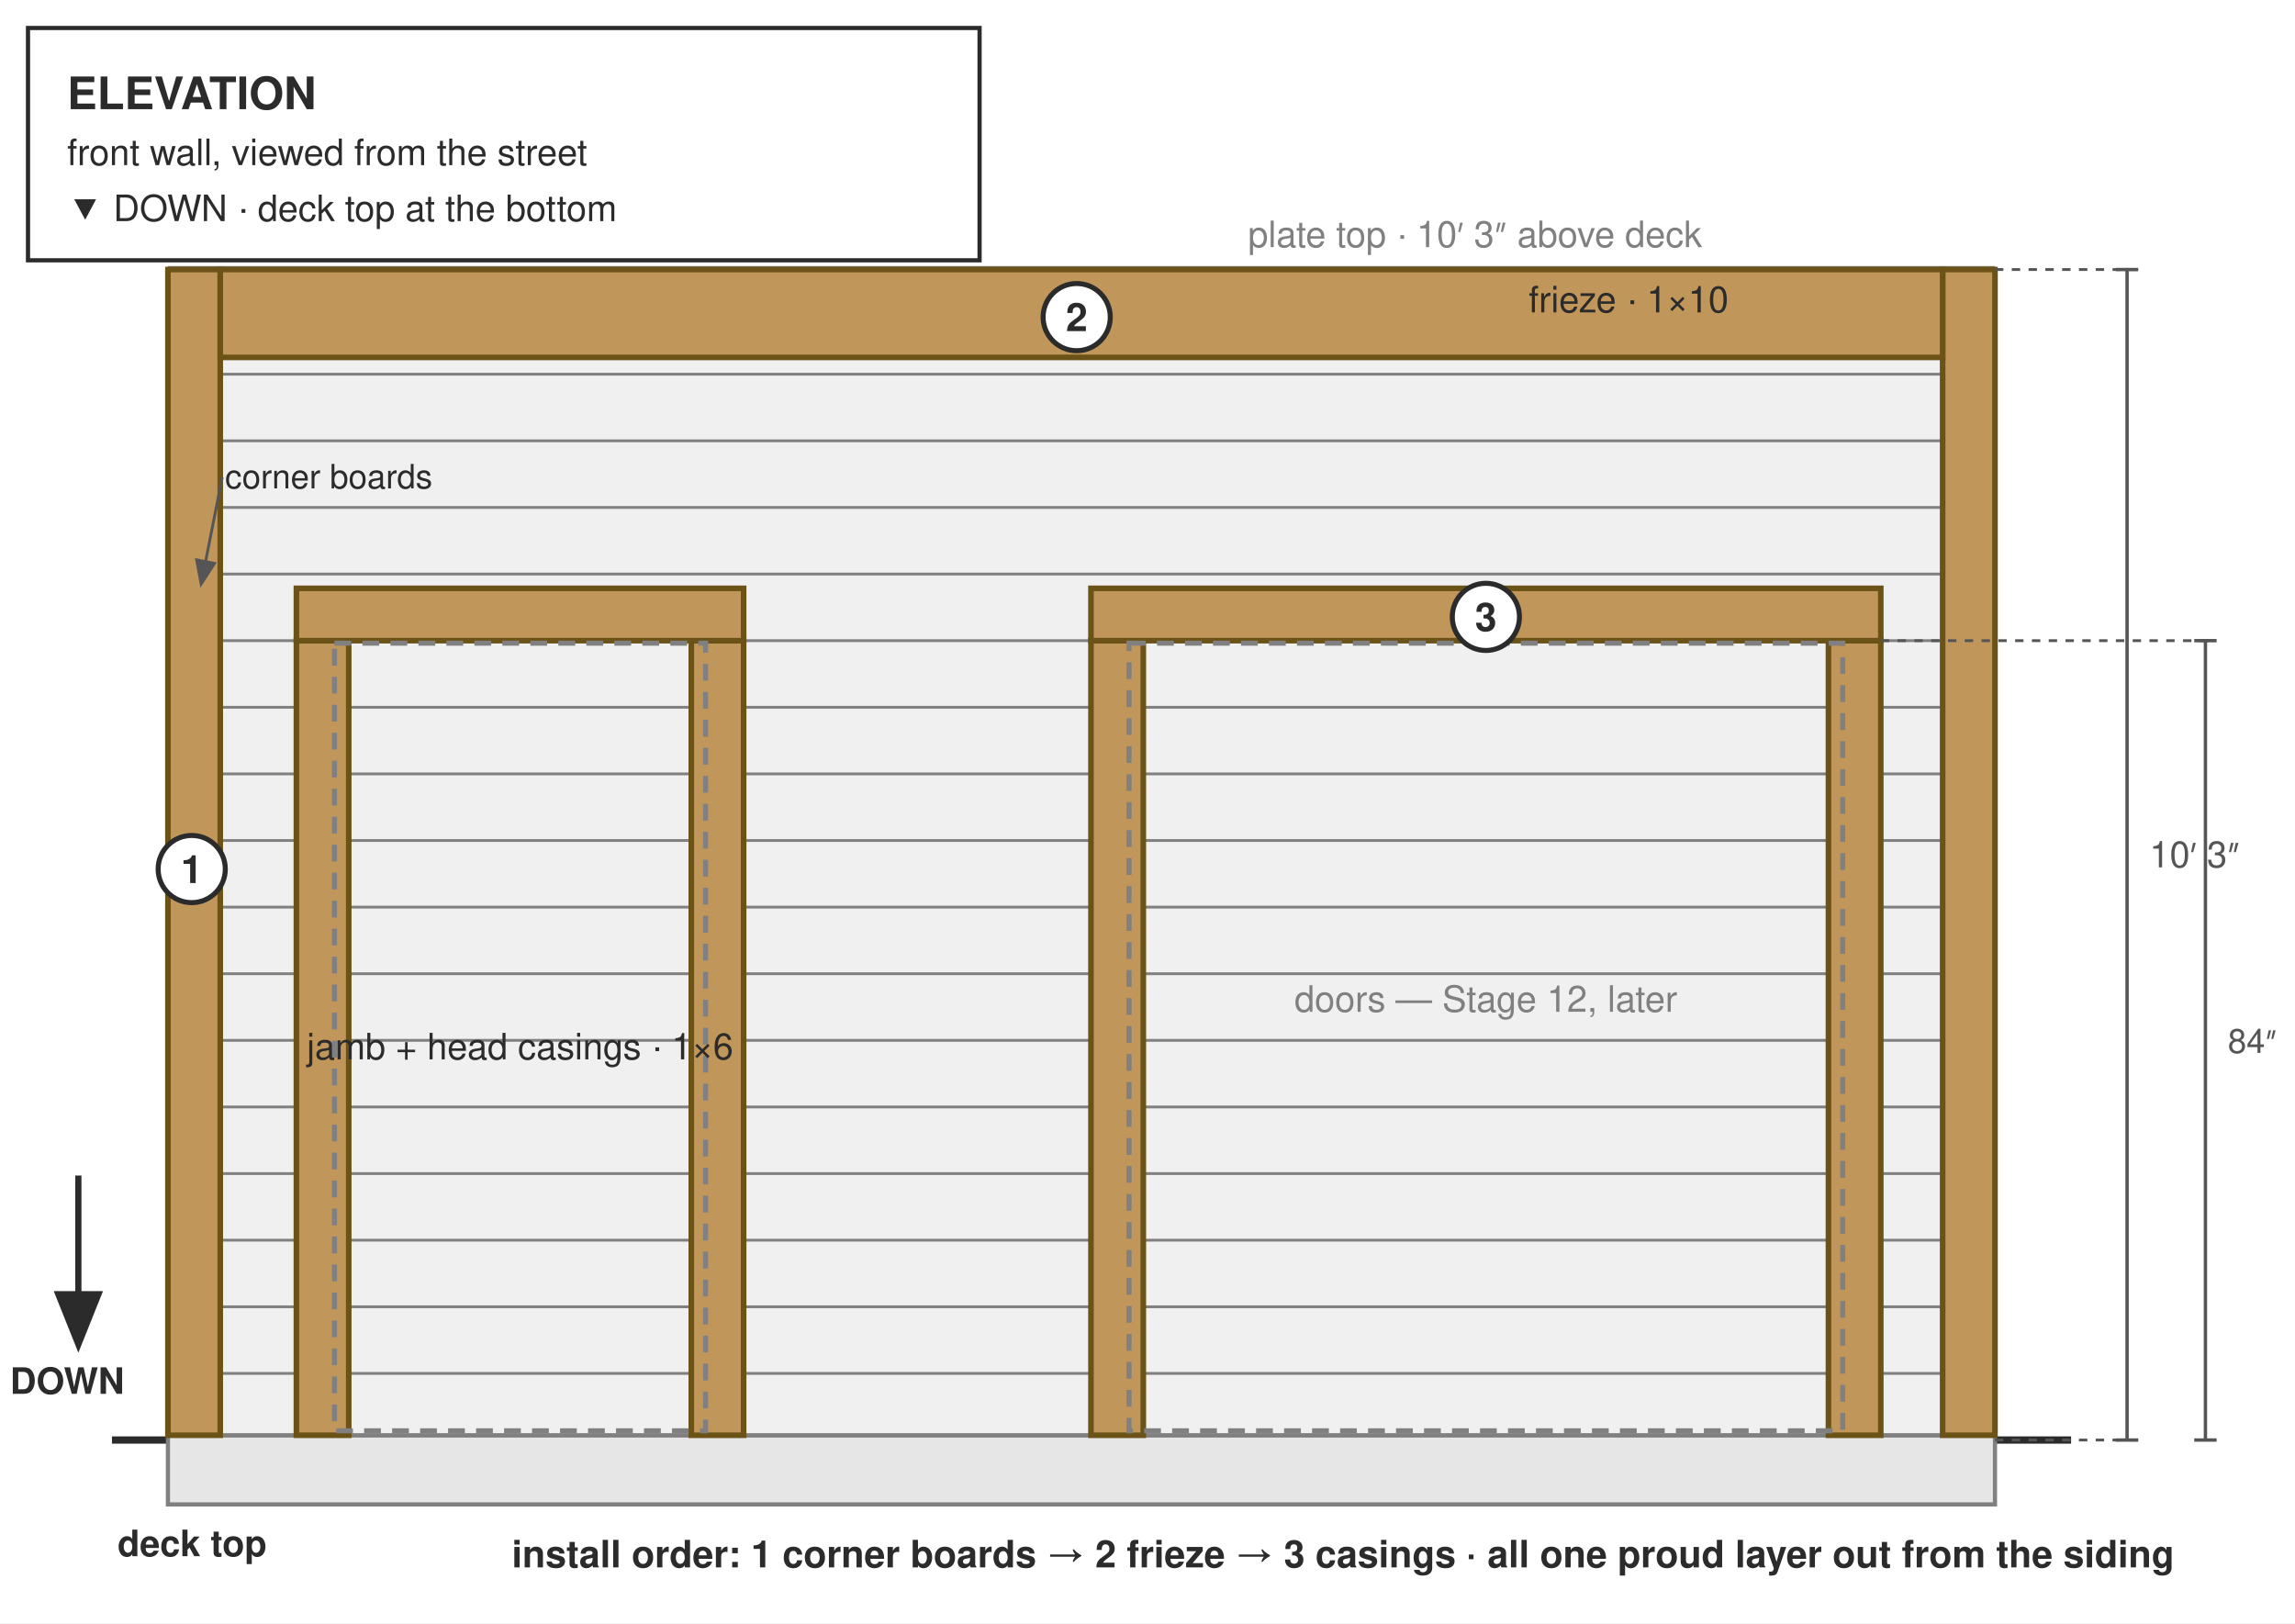
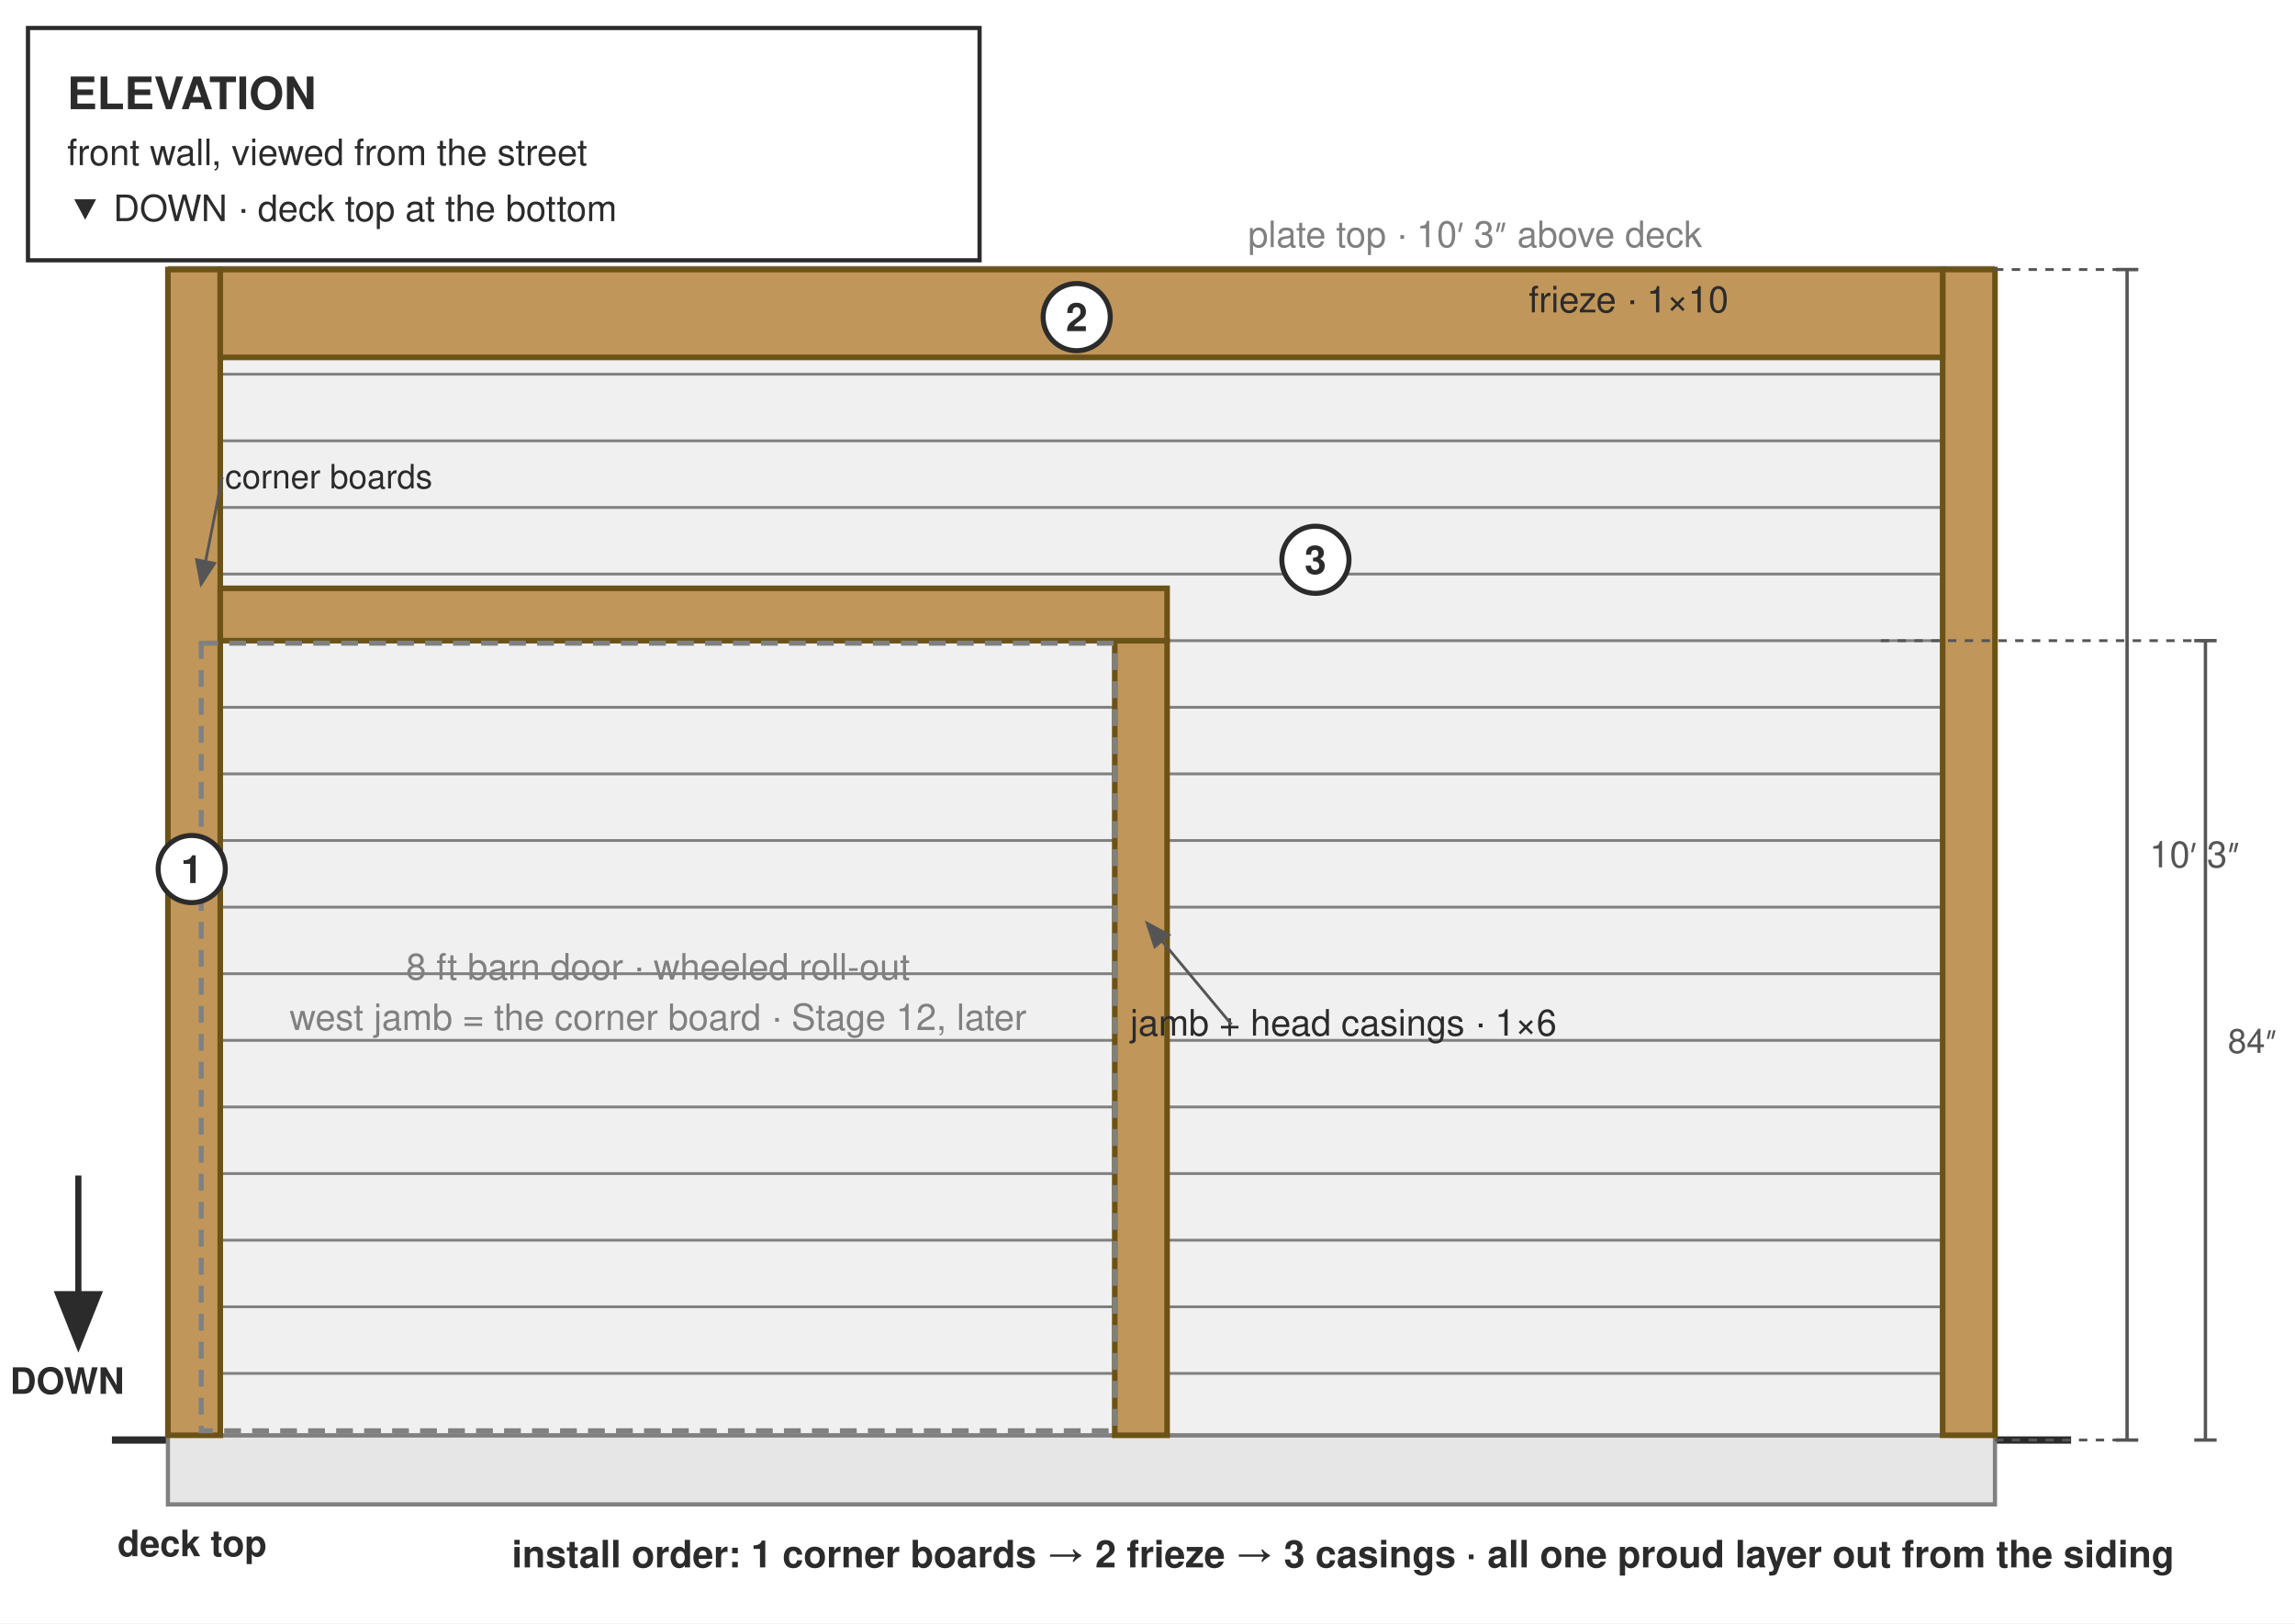
<svg xmlns="http://www.w3.org/2000/svg" viewBox="0 0 820 580" font-family="Helvetica, Arial, sans-serif">
  <defs>
    <marker id="arr" markerWidth="10" markerHeight="8" refX="8.5" refY="4" orient="auto">
      <path d="M0,0 L10,4 L0,8 z" fill="#2b2b2b" />
    </marker>
    <marker id="arrd" markerWidth="10" markerHeight="8" refX="8.5" refY="4" orient="auto">
      <path d="M0,0 L10,4 L0,8 z" fill="#555555" />
    </marker>
    <pattern id="hatch" width="8" height="8" patternUnits="userSpaceOnUse" patternTransform="rotate(45)">
      <line x1="0" y1="0" x2="0" y2="8" stroke="#4a4a4a" stroke-width="1" opacity="0.45" />
    </pattern>
    <pattern id="hatchgrey" width="8" height="8" patternUnits="userSpaceOnUse" patternTransform="rotate(45)">
      <line x1="0" y1="0" x2="0" y2="8" stroke="#8a8a8a" stroke-width="1" opacity="0.6" />
    </pattern>
  </defs>
  <rect width="820" height="580" fill="#ffffff" />
  <rect x="10.0" y="10.0" width="340.0" height="83.0" fill="#ffffff" stroke="#2b2b2b" stroke-width="1.5" />
  <text x="24.0" y="39.0" font-size="16" text-anchor="start" font-weight="bold" fill="#2b2b2b">ELEVATION</text>
  <text x="24.0" y="59.0" font-size="13" text-anchor="start" font-weight="normal" fill="#2b2b2b">front wall, viewed from the street</text>
  <text x="24.0" y="79.0" font-size="13" text-anchor="start" font-weight="normal" fill="#2b2b2b">▼ DOWN · deck top at the bottom</text>
  <line x1="40.0" y1="514.5" x2="740.0" y2="514.5" stroke="#2b2b2b" stroke-width="2.6" />
  <text x="42.0" y="556.0" font-size="13" text-anchor="start" font-weight="bold" fill="#2b2b2b">deck top</text>
  <rect x="60.0" y="512.8" width="652.8" height="24.7" fill="#e6e6e6" stroke="#808080" stroke-width="1.5" />
  <rect x="60.0" y="127.8" width="652.8" height="385.0" fill="#f0f0f0" stroke="#808080" stroke-width="1.5" />
  <line x1="60.0" y1="490.7" x2="712.8" y2="490.7" stroke="#808080" stroke-width="1" />
  <line x1="60.0" y1="466.9" x2="712.8" y2="466.9" stroke="#808080" stroke-width="1" />
  <line x1="60.0" y1="443.1" x2="712.8" y2="443.1" stroke="#808080" stroke-width="1" />
  <line x1="60.0" y1="419.3" x2="712.8" y2="419.3" stroke="#808080" stroke-width="1" />
  <line x1="60.0" y1="395.5" x2="712.8" y2="395.5" stroke="#808080" stroke-width="1" />
  <line x1="60.0" y1="371.7" x2="712.8" y2="371.7" stroke="#808080" stroke-width="1" />
  <line x1="60.0" y1="347.9" x2="712.8" y2="347.9" stroke="#808080" stroke-width="1" />
  <line x1="60.0" y1="324.1" x2="712.8" y2="324.1" stroke="#808080" stroke-width="1" />
  <line x1="60.0" y1="300.3" x2="712.8" y2="300.3" stroke="#808080" stroke-width="1" />
  <line x1="60.0" y1="276.5" x2="712.8" y2="276.5" stroke="#808080" stroke-width="1" />
  <line x1="60.0" y1="252.7" x2="712.8" y2="252.7" stroke="#808080" stroke-width="1" />
  <line x1="60.0" y1="228.9" x2="712.8" y2="228.9" stroke="#808080" stroke-width="1" />
  <line x1="60.0" y1="205.1" x2="712.8" y2="205.1" stroke="#808080" stroke-width="1" />
  <line x1="60.0" y1="181.3" x2="712.8" y2="181.3" stroke="#808080" stroke-width="1" />
  <line x1="60.0" y1="157.5" x2="712.8" y2="157.5" stroke="#808080" stroke-width="1" />
  <line x1="60.0" y1="133.7" x2="712.8" y2="133.7" stroke="#808080" stroke-width="1" />
  <line x1="60.0" y1="96.3" x2="712.8" y2="96.3" stroke="#808080" stroke-width="2.5" />
  <text x="445.9" y="88.3" font-size="13" text-anchor="start" font-weight="normal" fill="#808080">plate top · 10′ 3″ above deck</text>
  <rect x="60.0" y="96.3" width="18.7" height="416.5" fill="#c0965a" stroke="#6b5216" stroke-width="2" />
  <rect x="694.1" y="96.3" width="18.7" height="416.5" fill="#c0965a" stroke="#6b5216" stroke-width="2" />
  <rect x="78.7" y="96.3" width="615.4" height="31.4" fill="#c0965a" stroke="#6b5216" stroke-width="2" />
-   <rect x="105.9" y="228.9" width="18.7" height="283.9" fill="#c0965a" stroke="#6b5216" stroke-width="2" />
-   <rect x="247.0" y="228.9" width="18.7" height="283.9" fill="#c0965a" stroke="#6b5216" stroke-width="2" />
-   <rect x="105.9" y="210.2" width="159.8" height="18.7" fill="#c0965a" stroke="#6b5216" stroke-width="2" />
-   <rect x="389.8" y="228.9" width="18.7" height="283.9" fill="#c0965a" stroke="#6b5216" stroke-width="2" />
-   <rect x="653.3" y="228.9" width="18.7" height="283.9" fill="#c0965a" stroke="#6b5216" stroke-width="2" />
-   <rect x="389.8" y="210.2" width="282.2" height="18.7" fill="#c0965a" stroke="#6b5216" stroke-width="2" />
-   <rect x="119.5" y="229.8" width="132.6" height="281.4" fill="none" stroke="#808080" stroke-width="1.8" stroke-dasharray="6 4" />
-   <rect x="403.4" y="229.8" width="255.0" height="281.4" fill="none" stroke="#808080" stroke-width="1.8" stroke-dasharray="6 4" />
-   <text x="530.9" y="361.5" font-size="13" text-anchor="middle" font-weight="normal" fill="#808080">doors — Stage 12, later</text>
+   <rect x="398.3" y="228.9" width="18.7" height="283.9" fill="#c0965a" stroke="#6b5216" stroke-width="2" />
+   <rect x="78.7" y="210.2" width="338.3" height="18.7" fill="#c0965a" stroke="#6b5216" stroke-width="2" />
+   <rect x="71.9" y="229.8" width="326.4" height="281.4" fill="none" stroke="#808080" stroke-width="1.8" stroke-dasharray="6 4" />
+   <text x="235.1" y="350.0" font-size="13" text-anchor="middle" font-weight="normal" fill="#808080">8 ft barn door · wheeled roll-out</text>
+   <text x="235.1" y="368.0" font-size="13" text-anchor="middle" font-weight="normal" fill="#808080">west jamb = the corner board · Stage 12, later</text>
  <circle cx="68.5" cy="310.5" r="12" fill="#ffffff" stroke="#2b2b2b" stroke-width="1.8" />
  <text x="68.5" y="315.5" font-size="14" text-anchor="middle" font-weight="bold" fill="#2b2b2b">1</text>
  <circle cx="384.7" cy="113.3" r="12" fill="#ffffff" stroke="#2b2b2b" stroke-width="1.8" />
  <text x="384.7" y="118.3" font-size="14" text-anchor="middle" font-weight="bold" fill="#2b2b2b">2</text>
-   <circle cx="530.9" cy="220.4" r="12" fill="#ffffff" stroke="#2b2b2b" stroke-width="1.8" />
-   <text x="530.9" y="225.4" font-size="14" text-anchor="middle" font-weight="bold" fill="#2b2b2b">3</text>
+   <circle cx="470.0" cy="200.0" r="12" fill="#ffffff" stroke="#2b2b2b" stroke-width="1.8" />
+   <text x="470.0" y="205.0" font-size="14" text-anchor="middle" font-weight="bold" fill="#2b2b2b">3</text>
  <text x="479.9" y="560.0" font-size="13.5" text-anchor="middle" font-weight="bold" fill="#2b2b2b">install order: 1 corner boards → 2 frieze → 3 casings · all one proud layer out from the siding</text>
  <text x="581.9" y="111.6" font-size="13" text-anchor="middle" font-weight="normal" fill="#2b2b2b">frieze · 1×10</text>
-   <text x="185.8" y="378.5" font-size="13" text-anchor="middle" font-weight="normal" fill="#2b2b2b">jamb + head casings · 1×6</text>
+   <text x="480.0" y="370.0" font-size="13" text-anchor="middle" font-weight="normal" fill="#2b2b2b">jamb + head casings · 1×6</text>
+   <line x1="440.0" y1="366.0" x2="410.0" y2="330.0" stroke="#555555" stroke-width="1" marker-end="url(#arrd)" />
  <text x="80.4" y="174.5" font-size="12" text-anchor="start" font-weight="normal" fill="#2b2b2b">corner boards</text>
  <line x1="79.4" y1="170.5" x2="71.9" y2="208.5" stroke="#555555" stroke-width="1" marker-end="url(#arrd)" />
  <line x1="712.8" y1="514.5" x2="764.0" y2="514.5" stroke="#555555" stroke-width="1" stroke-dasharray="3 3" />
  <line x1="712.8" y1="96.3" x2="764.0" y2="96.3" stroke="#555555" stroke-width="1" stroke-dasharray="3 3" />
  <line x1="760.0" y1="514.5" x2="760.0" y2="96.3" stroke="#555555" stroke-width="1.2" />
  <line x1="756.0" y1="514.5" x2="764.0" y2="514.5" stroke="#555555" stroke-width="1.2" />
  <line x1="756.0" y1="96.3" x2="764.0" y2="96.3" stroke="#555555" stroke-width="1.2" />
  <text x="768.0" y="309.9" font-size="13" text-anchor="start" font-weight="normal" fill="#555555">10′ 3″</text>
  <line x1="672.0" y1="228.9" x2="792.0" y2="228.9" stroke="#555555" stroke-width="1" stroke-dasharray="3 3" />
  <line x1="788.0" y1="514.5" x2="788.0" y2="228.9" stroke="#555555" stroke-width="1.2" />
  <line x1="784.0" y1="514.5" x2="792.0" y2="514.5" stroke="#555555" stroke-width="1.2" />
  <line x1="784.0" y1="228.9" x2="792.0" y2="228.9" stroke="#555555" stroke-width="1.2" />
  <text x="796.0" y="376.2" font-size="12" text-anchor="start" font-weight="normal" fill="#555555">84″</text>
  <line x1="28.0" y1="420.0" x2="28.0" y2="480.0" stroke="#2b2b2b" stroke-width="2.2" marker-end="url(#arr)" />
  <text x="24.0" y="498.0" font-size="13" text-anchor="middle" font-weight="bold" fill="#2b2b2b">DOWN</text>
</svg>
